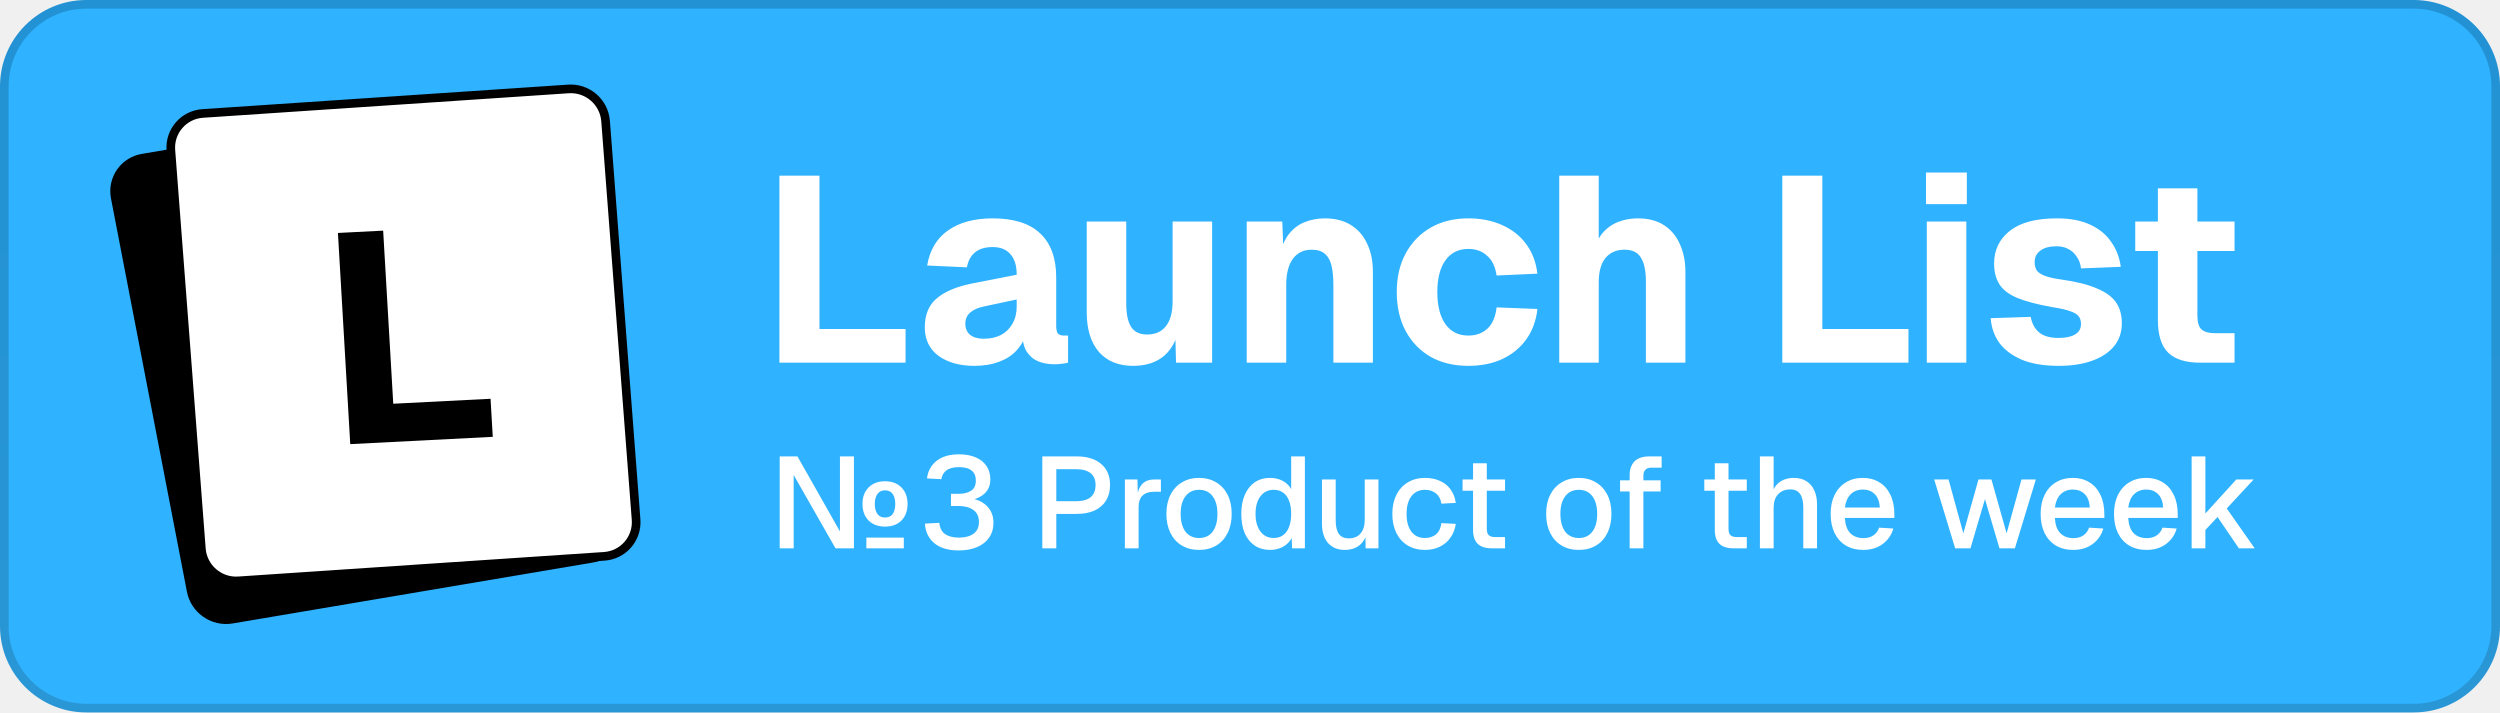
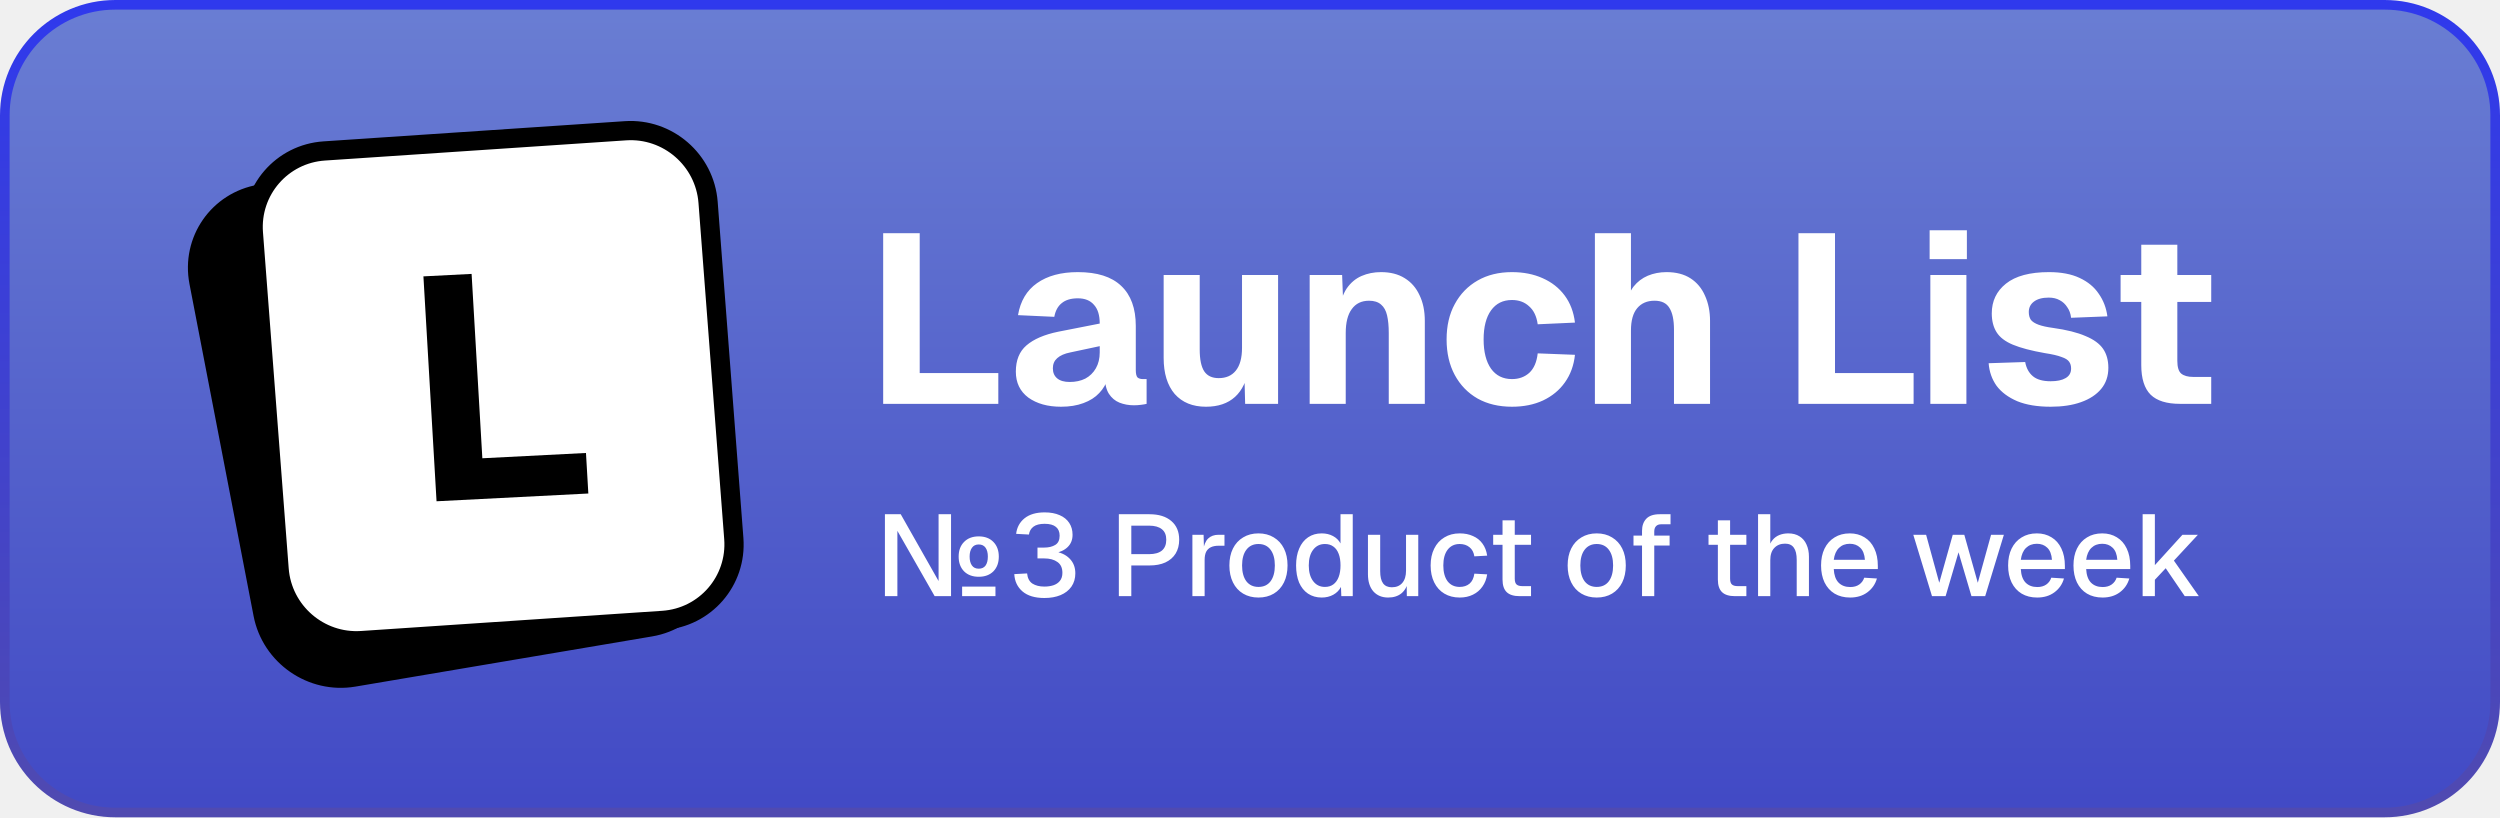
- <svg xmlns="http://www.w3.org/2000/svg" width="579" height="165" viewBox="0 0 579 165" fill="none">
-   <rect x="1" y="1" width="577" height="163" rx="19" fill="#2FB2FF" stroke="url(#paint0_linear_9_24)" stroke-width="2" />
-   <rect x="1.176" y="0.815" width="100.736" height="108.769" rx="8" transform="matrix(0.985991 -0.166796 0.189589 0.981864 23.8619 37.3468)" fill="black" stroke="black" stroke-width="2" />
-   <rect x="1.074" y="0.93" width="100.906" height="108.562" rx="8" transform="matrix(0.99776 -0.0668921 0.0763008 0.997085 37.8203 25.9581)" fill="white" stroke="black" stroke-width="2" />
-   <path d="M81.118 102.858L78.265 53.951L88.739 53.416L91.427 99.498L85.289 93.801L113.611 92.354L114.126 101.171L81.118 102.858Z" fill="black" />
-   <path d="M200.65 127V124.51H209.32V127H200.65ZM180.58 127V105.7H184.69L194.53 123.07V105.7H197.77V127H193.51L183.82 110.02V127H180.58ZM204.97 121.96C203.37 121.96 202.1 121.49 201.16 120.55C200.22 119.59 199.75 118.31 199.75 116.71C199.75 115.11 200.22 113.84 201.16 112.9C202.1 111.94 203.37 111.46 204.97 111.46C206.57 111.46 207.84 111.94 208.78 112.9C209.72 113.86 210.19 115.13 210.19 116.71C210.19 118.31 209.72 119.59 208.78 120.55C207.84 121.49 206.57 121.96 204.97 121.96ZM204.97 119.86C205.75 119.86 206.34 119.59 206.74 119.05C207.14 118.49 207.34 117.71 207.34 116.71C207.34 115.73 207.14 114.96 206.74 114.4C206.34 113.84 205.75 113.56 204.97 113.56C204.19 113.56 203.6 113.85 203.2 114.43C202.8 114.99 202.6 115.75 202.6 116.71C202.6 117.69 202.8 118.46 203.2 119.02C203.6 119.58 204.19 119.86 204.97 119.86ZM222.045 127.48C219.585 127.48 217.685 126.91 216.345 125.77C215.025 124.63 214.315 123.13 214.215 121.27L217.545 121.09C217.665 122.31 218.125 123.19 218.925 123.73C219.745 124.25 220.785 124.51 222.045 124.51C222.885 124.51 223.655 124.4 224.355 124.18C225.075 123.94 225.645 123.56 226.065 123.04C226.505 122.5 226.725 121.8 226.725 120.94C226.725 119.66 226.295 118.72 225.435 118.12C224.575 117.5 223.435 117.19 222.015 117.19H220.245V114.37H222.015C223.155 114.37 224.105 114.14 224.865 113.68C225.625 113.22 226.005 112.42 226.005 111.28C226.005 110.28 225.685 109.52 225.045 109C224.405 108.46 223.425 108.19 222.105 108.19C220.825 108.19 219.855 108.44 219.195 108.94C218.535 109.44 218.145 110.12 218.025 110.98L214.695 110.8C214.895 109.12 215.625 107.77 216.885 106.75C218.165 105.73 219.905 105.22 222.105 105.22C223.625 105.22 224.925 105.46 226.005 105.94C227.085 106.4 227.915 107.07 228.495 107.95C229.075 108.83 229.365 109.86 229.365 111.04C229.365 112.34 228.945 113.4 228.105 114.22C227.285 115.04 226.075 115.6 224.475 115.9V115.36C226.215 115.58 227.585 116.2 228.585 117.22C229.585 118.22 230.085 119.5 230.085 121.06C230.085 122.4 229.745 123.56 229.065 124.54C228.385 125.5 227.445 126.23 226.245 126.73C225.045 127.23 223.645 127.48 222.045 127.48ZM241.4 127V105.7H249.35C251.79 105.7 253.69 106.29 255.05 107.47C256.41 108.63 257.09 110.25 257.09 112.33C257.09 113.71 256.78 114.91 256.16 115.93C255.54 116.93 254.65 117.7 253.49 118.24C252.35 118.76 250.97 119.02 249.35 119.02H244.64V127H241.4ZM244.64 116.08H249.26C250.72 116.08 251.83 115.77 252.59 115.15C253.35 114.51 253.73 113.57 253.73 112.33C253.73 111.11 253.35 110.2 252.59 109.6C251.83 108.98 250.72 108.67 249.26 108.67H244.64V116.08ZM260.523 127V111.04H263.433L263.553 115.27L263.283 115.18C263.503 113.74 263.943 112.69 264.603 112.03C265.283 111.37 266.193 111.04 267.333 111.04H268.863V113.89H267.333C266.533 113.89 265.863 114.02 265.323 114.28C264.783 114.54 264.373 114.94 264.093 115.48C263.833 116.02 263.703 116.72 263.703 117.58V127H260.523ZM277.699 127.36C276.179 127.36 274.849 127.02 273.709 126.34C272.569 125.66 271.689 124.69 271.069 123.43C270.449 122.17 270.139 120.7 270.139 119.02C270.139 117.32 270.449 115.85 271.069 114.61C271.689 113.37 272.569 112.41 273.709 111.73C274.849 111.03 276.179 110.68 277.699 110.68C279.219 110.68 280.549 111.03 281.689 111.73C282.829 112.41 283.709 113.37 284.329 114.61C284.949 115.85 285.259 117.32 285.259 119.02C285.259 120.7 284.949 122.17 284.329 123.43C283.709 124.69 282.829 125.66 281.689 126.34C280.549 127.02 279.219 127.36 277.699 127.36ZM277.699 124.6C279.059 124.6 280.109 124.11 280.849 123.13C281.589 122.13 281.959 120.76 281.959 119.02C281.959 117.28 281.589 115.92 280.849 114.94C280.109 113.94 279.059 113.44 277.699 113.44C276.359 113.44 275.309 113.94 274.549 114.94C273.809 115.92 273.439 117.28 273.439 119.02C273.439 120.76 273.809 122.13 274.549 123.13C275.309 124.11 276.359 124.6 277.699 124.6ZM294.143 127.36C292.783 127.36 291.593 127.02 290.573 126.34C289.573 125.66 288.803 124.7 288.263 123.46C287.743 122.2 287.483 120.72 287.483 119.02C287.483 117.32 287.753 115.85 288.293 114.61C288.833 113.35 289.603 112.38 290.603 111.7C291.603 111.02 292.783 110.68 294.143 110.68C295.243 110.68 296.223 110.91 297.083 111.37C297.943 111.83 298.593 112.47 299.033 113.29V105.7H302.213V127H299.243L299.153 124.6C298.713 125.46 298.043 126.14 297.143 126.64C296.263 127.12 295.263 127.36 294.143 127.36ZM294.983 124.6C295.843 124.6 296.573 124.38 297.173 123.94C297.773 123.5 298.233 122.86 298.553 122.02C298.873 121.18 299.033 120.18 299.033 119.02C299.033 117.82 298.873 116.81 298.553 115.99C298.233 115.15 297.773 114.52 297.173 114.1C296.573 113.66 295.843 113.44 294.983 113.44C293.703 113.44 292.683 113.94 291.923 114.94C291.163 115.92 290.783 117.28 290.783 119.02C290.783 120.74 291.163 122.1 291.923 123.1C292.683 124.1 293.703 124.6 294.983 124.6ZM311.418 127.36C309.818 127.36 308.538 126.83 307.578 125.77C306.638 124.69 306.168 123.2 306.168 121.3V111.04H309.348V120.49C309.348 121.93 309.598 122.99 310.098 123.67C310.598 124.35 311.358 124.69 312.378 124.69C313.538 124.69 314.438 124.32 315.078 123.58C315.738 122.82 316.068 121.76 316.068 120.4V111.04H319.248V127H316.278L316.218 122.83L316.668 123.01C316.388 124.41 315.798 125.49 314.898 126.25C313.998 126.99 312.838 127.36 311.418 127.36ZM330.023 127.36C328.503 127.36 327.173 127.02 326.033 126.34C324.893 125.66 324.013 124.69 323.393 123.43C322.773 122.17 322.463 120.7 322.463 119.02C322.463 117.34 322.773 115.88 323.393 114.64C324.013 113.38 324.893 112.41 326.033 111.73C327.173 111.03 328.503 110.68 330.023 110.68C331.323 110.68 332.473 110.91 333.473 111.37C334.493 111.81 335.313 112.46 335.933 113.32C336.573 114.18 336.983 115.23 337.163 116.47L333.833 116.65C333.673 115.61 333.253 114.82 332.573 114.28C331.893 113.72 331.043 113.44 330.023 113.44C328.683 113.44 327.633 113.94 326.873 114.94C326.133 115.92 325.763 117.28 325.763 119.02C325.763 120.76 326.133 122.13 326.873 123.13C327.633 124.11 328.683 124.6 330.023 124.6C331.043 124.6 331.893 124.32 332.573 123.76C333.253 123.18 333.673 122.31 333.833 121.15L337.163 121.33C336.983 122.55 336.573 123.61 335.933 124.51C335.313 125.41 334.493 126.11 333.473 126.61C332.473 127.11 331.323 127.36 330.023 127.36ZM345.599 127C344.079 127 342.959 126.65 342.239 125.95C341.519 125.25 341.159 124.16 341.159 122.68V107.29H344.339V122.44C344.339 123.18 344.499 123.69 344.819 123.97C345.139 124.25 345.629 124.39 346.289 124.39H348.569V127H345.599ZM338.729 113.65V111.04H348.569V113.65H338.729ZM365.648 127.36C364.128 127.36 362.798 127.02 361.658 126.34C360.518 125.66 359.638 124.69 359.018 123.43C358.398 122.17 358.088 120.7 358.088 119.02C358.088 117.32 358.398 115.85 359.018 114.61C359.638 113.37 360.518 112.41 361.658 111.73C362.798 111.03 364.128 110.68 365.648 110.68C367.168 110.68 368.498 111.03 369.638 111.73C370.778 112.41 371.658 113.37 372.278 114.61C372.898 115.85 373.208 117.32 373.208 119.02C373.208 120.7 372.898 122.17 372.278 123.43C371.658 124.69 370.778 125.66 369.638 126.34C368.498 127.02 367.168 127.36 365.648 127.36ZM365.648 124.6C367.008 124.6 368.058 124.11 368.798 123.13C369.538 122.13 369.908 120.76 369.908 119.02C369.908 117.28 369.538 115.92 368.798 114.94C368.058 113.94 367.008 113.44 365.648 113.44C364.308 113.44 363.258 113.94 362.498 114.94C361.758 115.92 361.388 117.28 361.388 119.02C361.388 120.76 361.758 122.13 362.498 123.13C363.258 124.11 364.308 124.6 365.648 124.6ZM377.427 127V110.02C377.427 108.7 377.797 107.65 378.537 106.87C379.277 106.09 380.437 105.7 382.017 105.7H384.837V108.31H382.437C381.817 108.31 381.357 108.48 381.057 108.82C380.757 109.14 380.607 109.6 380.607 110.2V127H377.427ZM375.207 113.83V111.25H384.597V113.83H375.207ZM401.585 127C400.065 127 398.945 126.65 398.225 125.95C397.505 125.25 397.145 124.16 397.145 122.68V107.29H400.325V122.44C400.325 123.18 400.485 123.69 400.805 123.97C401.125 124.25 401.615 124.39 402.275 124.39H404.555V127H401.585ZM394.715 113.65V111.04H404.555V113.65H394.715ZM407.594 127V105.7H410.774V114.64L410.384 114.58C410.564 113.68 410.894 112.95 411.374 112.39C411.854 111.81 412.444 111.38 413.144 111.1C413.844 110.82 414.614 110.68 415.454 110.68C416.614 110.68 417.594 110.94 418.394 111.46C419.194 111.96 419.794 112.67 420.194 113.59C420.614 114.51 420.824 115.56 420.824 116.74V127H417.644V117.58C417.644 116.14 417.394 115.08 416.894 114.4C416.414 113.7 415.654 113.35 414.614 113.35C413.454 113.35 412.524 113.72 411.824 114.46C411.124 115.18 410.774 116.24 410.774 117.64V127H407.594ZM431.537 127.36C429.977 127.36 428.627 127.02 427.487 126.34C426.367 125.66 425.497 124.69 424.877 123.43C424.277 122.17 423.977 120.7 423.977 119.02C423.977 117.34 424.277 115.88 424.877 114.64C425.497 113.38 426.367 112.41 427.487 111.73C428.607 111.03 429.927 110.68 431.447 110.68C432.887 110.68 434.157 111.02 435.257 111.7C436.357 112.36 437.207 113.32 437.807 114.58C438.427 115.84 438.737 117.36 438.737 119.14V119.95H427.277C427.357 121.51 427.767 122.68 428.507 123.46C429.267 124.24 430.287 124.63 431.567 124.63C432.507 124.63 433.287 124.41 433.907 123.97C434.527 123.53 434.957 122.94 435.197 122.2L438.497 122.41C438.077 123.89 437.247 125.09 436.007 126.01C434.787 126.91 433.297 127.36 431.537 127.36ZM427.277 117.55H435.377C435.277 116.13 434.867 115.08 434.147 114.4C433.447 113.72 432.547 113.38 431.447 113.38C430.307 113.38 429.367 113.74 428.627 114.46C427.907 115.16 427.457 116.19 427.277 117.55ZM452.817 127L447.957 111.04H451.287L454.707 123.52L458.217 111.04H461.217L464.727 123.52L468.177 111.04H471.507L466.647 127H463.077L459.717 115.6L456.357 127H452.817ZM480.17 127.36C478.61 127.36 477.26 127.02 476.12 126.34C475 125.66 474.13 124.69 473.51 123.43C472.91 122.17 472.61 120.7 472.61 119.02C472.61 117.34 472.91 115.88 473.51 114.64C474.13 113.38 475 112.41 476.12 111.73C477.24 111.03 478.56 110.68 480.08 110.68C481.52 110.68 482.79 111.02 483.89 111.7C484.99 112.36 485.84 113.32 486.44 114.58C487.06 115.84 487.37 117.36 487.37 119.14V119.95H475.91C475.99 121.51 476.4 122.68 477.14 123.46C477.9 124.24 478.92 124.63 480.2 124.63C481.14 124.63 481.92 124.41 482.54 123.97C483.16 123.53 483.59 122.94 483.83 122.2L487.13 122.41C486.71 123.89 485.88 125.09 484.64 126.01C483.42 126.91 481.93 127.36 480.17 127.36ZM475.91 117.55H484.01C483.91 116.13 483.5 115.08 482.78 114.4C482.08 113.72 481.18 113.38 480.08 113.38C478.94 113.38 478 113.74 477.26 114.46C476.54 115.16 476.09 116.19 475.91 117.55ZM497.162 127.36C495.602 127.36 494.252 127.02 493.112 126.34C491.992 125.66 491.122 124.69 490.502 123.43C489.902 122.17 489.602 120.7 489.602 119.02C489.602 117.34 489.902 115.88 490.502 114.64C491.122 113.38 491.992 112.41 493.112 111.73C494.232 111.03 495.552 110.68 497.072 110.68C498.512 110.68 499.782 111.02 500.882 111.7C501.982 112.36 502.832 113.32 503.432 114.58C504.052 115.84 504.362 117.36 504.362 119.14V119.95H492.902C492.982 121.51 493.392 122.68 494.132 123.46C494.892 124.24 495.912 124.63 497.192 124.63C498.132 124.63 498.912 124.41 499.532 123.97C500.152 123.53 500.582 122.94 500.822 122.2L504.122 122.41C503.702 123.89 502.872 125.09 501.632 126.01C500.412 126.91 498.922 127.36 497.162 127.36ZM492.902 117.55H501.002C500.902 116.13 500.492 115.08 499.772 114.4C499.072 113.72 498.172 113.38 497.072 113.38C495.932 113.38 494.992 113.74 494.252 114.46C493.532 115.16 493.082 116.19 492.902 117.55ZM507.584 127V105.7H510.764V118.93L517.934 111.04H521.954L515.714 117.76L522.194 127H518.534L513.584 119.74L510.764 122.74V127H507.584Z" fill="white" />
-   <path d="M180.514 84V40.69H189.786V81.499L184.662 76.192H209.733V84H180.514ZM225.646 84.732C222.271 84.732 219.505 83.959 217.35 82.414C215.235 80.828 214.178 78.632 214.178 75.826C214.178 72.939 215.073 70.722 216.862 69.177C218.692 67.591 221.376 66.432 224.914 65.7L235.467 63.626C235.467 61.511 234.979 59.925 234.003 58.868C233.068 57.77 231.705 57.221 229.916 57.221C228.167 57.221 226.805 57.628 225.829 58.441C224.853 59.214 224.223 60.373 223.938 61.918L214.727 61.491C215.337 57.912 216.943 55.208 219.546 53.378C222.189 51.507 225.646 50.572 229.916 50.572C234.796 50.572 238.456 51.731 240.896 54.049C243.377 56.367 244.617 59.763 244.617 64.236V75.399C244.617 76.334 244.759 76.965 245.044 77.29C245.369 77.575 245.837 77.717 246.447 77.717H247.362V84C247.077 84.081 246.61 84.163 245.959 84.244C245.349 84.325 244.739 84.366 244.129 84.366C242.828 84.366 241.608 84.142 240.469 83.695C239.371 83.248 238.476 82.495 237.785 81.438C237.094 80.34 236.748 78.795 236.748 76.802L237.541 77.412C237.134 78.876 236.402 80.157 235.345 81.255C234.328 82.353 232.986 83.207 231.319 83.817C229.692 84.427 227.801 84.732 225.646 84.732ZM227.842 78.449C229.347 78.449 230.668 78.164 231.807 77.595C232.946 76.985 233.84 76.111 234.491 74.972C235.142 73.833 235.467 72.491 235.467 70.946V69.36L228.025 70.946C226.561 71.231 225.443 71.719 224.67 72.41C223.938 73.061 223.572 73.915 223.572 74.972C223.572 76.07 223.938 76.924 224.67 77.534C225.402 78.144 226.459 78.449 227.842 78.449ZM262.425 84.732C259.05 84.732 256.406 83.654 254.495 81.499C252.624 79.303 251.689 76.253 251.689 72.349V51.304H260.839V70.214C260.839 72.735 261.225 74.586 261.998 75.765C262.771 76.904 263.991 77.473 265.658 77.473C267.529 77.473 268.972 76.843 269.989 75.582C271.046 74.281 271.575 72.349 271.575 69.787V51.304H280.725V84H272.368L272.124 74.606L273.283 74.85C272.795 78.103 271.636 80.564 269.806 82.231C267.976 83.898 265.516 84.732 262.425 84.732ZM288.742 84V51.304H296.977L297.343 60.881L296.184 60.576C296.509 58.136 297.16 56.184 298.136 54.72C299.152 53.256 300.413 52.199 301.918 51.548C303.422 50.897 305.069 50.572 306.859 50.572C309.217 50.572 311.21 51.08 312.837 52.097C314.504 53.114 315.765 54.557 316.619 56.428C317.513 58.258 317.961 60.434 317.961 62.955V84H308.811V66.005C308.811 64.256 308.668 62.772 308.384 61.552C308.099 60.332 307.591 59.417 306.859 58.807C306.127 58.156 305.11 57.831 303.809 57.831C301.897 57.831 300.433 58.543 299.417 59.966C298.4 61.349 297.892 63.362 297.892 66.005V84H288.742ZM340.081 84.732C336.747 84.732 333.839 84.041 331.358 82.658C328.878 81.235 326.946 79.242 325.563 76.68C324.181 74.118 323.489 71.109 323.489 67.652C323.489 64.195 324.181 61.206 325.563 58.685C326.946 56.123 328.878 54.13 331.358 52.707C333.839 51.284 336.747 50.572 340.081 50.572C342.969 50.572 345.551 51.08 347.828 52.097C350.146 53.114 352.017 54.578 353.44 56.489C354.864 58.4 355.738 60.698 356.063 63.382L346.608 63.809C346.324 61.776 345.592 60.251 344.412 59.234C343.274 58.177 341.83 57.648 340.081 57.648C337.804 57.648 336.035 58.522 334.774 60.271C333.514 62.02 332.883 64.48 332.883 67.652C332.883 70.824 333.514 73.305 334.774 75.094C336.035 76.843 337.804 77.717 340.081 77.717C341.83 77.717 343.294 77.188 344.473 76.131C345.653 75.033 346.364 73.386 346.608 71.19L356.063 71.556C355.779 74.24 354.925 76.578 353.501 78.571C352.119 80.523 350.268 82.048 347.95 83.146C345.673 84.203 343.05 84.732 340.081 84.732ZM361.12 84V40.69H370.27V58.929H369.05C369.375 57.018 370.005 55.452 370.941 54.232C371.917 53.012 373.116 52.097 374.54 51.487C376.004 50.877 377.59 50.572 379.298 50.572C381.738 50.572 383.771 51.101 385.398 52.158C387.024 53.215 388.244 54.679 389.058 56.55C389.912 58.421 390.339 60.556 390.339 62.955V84H381.189V65.151C381.189 62.711 380.802 60.881 380.03 59.661C379.298 58.441 378.037 57.831 376.248 57.831C374.377 57.831 372.913 58.461 371.856 59.722C370.798 60.983 370.27 62.874 370.27 65.395V84H361.12ZM412.779 84V40.69H422.051V81.499L416.927 76.192H441.998V84H412.779ZM446.246 84V51.304H455.396V84H446.246ZM446.063 47.278V39.958H455.518V47.278H446.063ZM476.775 84.732C473.4 84.732 470.574 84.264 468.296 83.329C466.019 82.353 464.27 81.052 463.05 79.425C461.871 77.758 461.2 75.846 461.037 73.691L470.309 73.386C470.594 74.931 471.245 76.131 472.261 76.985C473.278 77.839 474.783 78.266 476.775 78.266C478.402 78.266 479.663 78.002 480.557 77.473C481.493 76.944 481.96 76.131 481.96 75.033C481.96 74.342 481.798 73.772 481.472 73.325C481.147 72.837 480.496 72.43 479.52 72.105C478.585 71.739 477.182 71.414 475.311 71.129C471.855 70.519 469.15 69.807 467.198 68.994C465.246 68.181 463.864 67.123 463.05 65.822C462.237 64.521 461.83 62.935 461.83 61.064C461.83 57.933 463.03 55.411 465.429 53.5C467.869 51.548 471.509 50.572 476.348 50.572C479.439 50.572 482.021 51.06 484.095 52.036C486.21 53.012 487.837 54.354 488.975 56.062C490.155 57.729 490.887 59.641 491.171 61.796L481.96 62.162C481.838 61.105 481.513 60.21 480.984 59.478C480.496 58.705 479.866 58.116 479.093 57.709C478.321 57.262 477.385 57.038 476.287 57.038C474.661 57.038 473.4 57.384 472.505 58.075C471.651 58.726 471.224 59.6 471.224 60.698C471.224 61.511 471.407 62.182 471.773 62.711C472.18 63.199 472.831 63.606 473.725 63.931C474.62 64.256 475.82 64.521 477.324 64.724C480.822 65.212 483.587 65.903 485.62 66.798C487.694 67.652 489.179 68.73 490.073 70.031C490.968 71.332 491.415 72.939 491.415 74.85C491.415 76.965 490.805 78.754 489.585 80.218C488.365 81.682 486.657 82.8 484.461 83.573C482.306 84.346 479.744 84.732 476.775 84.732ZM509.589 84C506.213 84 503.733 83.227 502.147 81.682C500.561 80.096 499.768 77.595 499.768 74.179V43.618H508.918V73.081C508.918 74.667 509.243 75.745 509.894 76.314C510.585 76.883 511.602 77.168 512.944 77.168H517.519V84H509.589ZM494.522 58.136V51.304H517.519V58.136H494.522Z" fill="white" />
+ <svg xmlns="http://www.w3.org/2000/svg" width="260" height="85" viewBox="0 0 260 85" fill="none">
+   <rect x="0.5" y="0.5" width="259" height="84" rx="11.5" fill="url(#paint0_linear_12_113)" stroke="url(#paint1_linear_12_113)" />
+   <rect x="1.176" y="0.815" width="47.313" height="51.169" rx="8" transform="matrix(0.985991 -0.166796 0.189589 0.981864 17.8619 20.9161)" fill="black" stroke="black" stroke-width="2" />
+   <rect x="1.074" y="0.93" width="47.395" height="51.07" rx="8" transform="matrix(0.99776 -0.0668921 0.0763008 0.997085 24.5982 15.3787)" fill="white" stroke="black" stroke-width="2" />
+   <path d="M45.401 52.132L44.036 28.742L49.046 28.486L50.331 50.526L47.396 47.801L60.941 47.109L61.187 51.325L45.401 52.132Z" fill="black" />
+   <path d="M91.85 42V24.25H95.65V40.975L93.55 38.8H103.825V42H91.85ZM110.347 42.3C108.963 42.3 107.83 41.983 106.947 41.35C106.08 40.7 105.647 39.8 105.647 38.65C105.647 37.467 106.013 36.558 106.747 35.925C107.497 35.275 108.597 34.8 110.047 34.5L114.372 33.65C114.372 32.783 114.172 32.133 113.772 31.7C113.388 31.25 112.83 31.025 112.097 31.025C111.38 31.025 110.822 31.192 110.422 31.525C110.022 31.842 109.763 32.317 109.647 32.95L105.872 32.775C106.122 31.308 106.78 30.2 107.847 29.45C108.93 28.683 110.347 28.3 112.097 28.3C114.097 28.3 115.597 28.775 116.597 29.725C117.613 30.675 118.122 32.067 118.122 33.9V38.475C118.122 38.858 118.18 39.117 118.297 39.25C118.43 39.367 118.622 39.425 118.872 39.425H119.247V42C119.13 42.033 118.938 42.067 118.672 42.1C118.422 42.133 118.172 42.15 117.922 42.15C117.388 42.15 116.888 42.058 116.422 41.875C115.972 41.692 115.605 41.383 115.322 40.95C115.038 40.5 114.897 39.867 114.897 39.05L115.222 39.3C115.055 39.9 114.755 40.425 114.322 40.875C113.905 41.325 113.355 41.675 112.672 41.925C112.005 42.175 111.23 42.3 110.347 42.3ZM111.247 39.725C111.863 39.725 112.405 39.608 112.872 39.375C113.338 39.125 113.705 38.767 113.972 38.3C114.238 37.833 114.372 37.283 114.372 36.65V36L111.322 36.65C110.722 36.767 110.263 36.967 109.947 37.25C109.647 37.517 109.497 37.867 109.497 38.3C109.497 38.75 109.647 39.1 109.947 39.35C110.247 39.6 110.68 39.725 111.247 39.725ZM125.42 42.3C124.037 42.3 122.953 41.858 122.17 40.975C121.403 40.075 121.02 38.825 121.02 37.225V28.6H124.77V36.35C124.77 37.383 124.928 38.142 125.245 38.625C125.562 39.092 126.062 39.325 126.745 39.325C127.512 39.325 128.103 39.067 128.52 38.55C128.953 38.017 129.17 37.225 129.17 36.175V28.6H132.92V42H129.495L129.395 38.15L129.87 38.25C129.67 39.583 129.195 40.592 128.445 41.275C127.695 41.958 126.687 42.3 125.42 42.3ZM136.206 42V28.6H139.581L139.731 32.525L139.256 32.4C139.389 31.4 139.656 30.6 140.056 30C140.472 29.4 140.989 28.967 141.606 28.7C142.222 28.433 142.897 28.3 143.631 28.3C144.597 28.3 145.414 28.508 146.081 28.925C146.764 29.342 147.281 29.933 147.631 30.7C147.997 31.45 148.181 32.342 148.181 33.375V42H144.431V34.625C144.431 33.908 144.372 33.3 144.256 32.8C144.139 32.3 143.931 31.925 143.631 31.675C143.331 31.408 142.914 31.275 142.381 31.275C141.597 31.275 140.997 31.567 140.581 32.15C140.164 32.717 139.956 33.542 139.956 34.625V42H136.206ZM157.246 42.3C155.88 42.3 154.688 42.017 153.671 41.45C152.655 40.867 151.863 40.05 151.296 39C150.73 37.95 150.446 36.717 150.446 35.3C150.446 33.883 150.73 32.658 151.296 31.625C151.863 30.575 152.655 29.758 153.671 29.175C154.688 28.592 155.88 28.3 157.246 28.3C158.43 28.3 159.488 28.508 160.421 28.925C161.371 29.342 162.138 29.942 162.721 30.725C163.305 31.508 163.663 32.45 163.796 33.55L159.921 33.725C159.805 32.892 159.505 32.267 159.021 31.85C158.555 31.417 157.963 31.2 157.246 31.2C156.313 31.2 155.588 31.558 155.071 32.275C154.555 32.992 154.296 34 154.296 35.3C154.296 36.6 154.555 37.617 155.071 38.35C155.588 39.067 156.313 39.425 157.246 39.425C157.963 39.425 158.563 39.208 159.046 38.775C159.53 38.325 159.821 37.65 159.921 36.75L163.796 36.9C163.68 38 163.33 38.958 162.746 39.775C162.18 40.575 161.421 41.2 160.471 41.65C159.538 42.083 158.463 42.3 157.246 42.3ZM165.869 42V24.25H169.619V31.725H169.119C169.252 30.942 169.51 30.3 169.894 29.8C170.294 29.3 170.785 28.925 171.369 28.675C171.969 28.425 172.619 28.3 173.319 28.3C174.319 28.3 175.152 28.517 175.819 28.95C176.485 29.383 176.985 29.983 177.319 30.75C177.669 31.517 177.844 32.392 177.844 33.375V42H174.094V34.275C174.094 33.275 173.935 32.525 173.619 32.025C173.319 31.525 172.802 31.275 172.069 31.275C171.302 31.275 170.702 31.533 170.269 32.05C169.835 32.567 169.619 33.342 169.619 34.375V42H165.869ZM187.04 42V24.25H190.84V40.975L188.74 38.8H199.015V42H187.04ZM200.756 42V28.6H204.506V42H200.756ZM200.681 26.95V23.95H204.556V26.95H200.681ZM213.269 42.3C211.885 42.3 210.727 42.108 209.794 41.725C208.86 41.325 208.144 40.792 207.644 40.125C207.16 39.442 206.885 38.658 206.819 37.775L210.619 37.65C210.735 38.283 211.002 38.775 211.419 39.125C211.835 39.475 212.452 39.65 213.269 39.65C213.935 39.65 214.452 39.542 214.819 39.325C215.202 39.108 215.394 38.775 215.394 38.325C215.394 38.042 215.327 37.808 215.194 37.625C215.06 37.425 214.794 37.258 214.394 37.125C214.01 36.975 213.435 36.842 212.669 36.725C211.252 36.475 210.144 36.183 209.344 35.85C208.544 35.517 207.977 35.083 207.644 34.55C207.31 34.017 207.144 33.367 207.144 32.6C207.144 31.317 207.635 30.283 208.619 29.5C209.619 28.7 211.11 28.3 213.094 28.3C214.36 28.3 215.419 28.5 216.269 28.9C217.135 29.3 217.802 29.85 218.269 30.55C218.752 31.233 219.052 32.017 219.169 32.9L215.394 33.05C215.344 32.617 215.21 32.25 214.994 31.95C214.794 31.633 214.535 31.392 214.219 31.225C213.902 31.042 213.519 30.95 213.069 30.95C212.402 30.95 211.885 31.092 211.519 31.375C211.169 31.642 210.994 32 210.994 32.45C210.994 32.783 211.069 33.058 211.219 33.275C211.385 33.475 211.652 33.642 212.019 33.775C212.385 33.908 212.877 34.017 213.494 34.1C214.927 34.3 216.06 34.583 216.894 34.95C217.744 35.3 218.352 35.742 218.719 36.275C219.085 36.808 219.269 37.467 219.269 38.25C219.269 39.117 219.019 39.85 218.519 40.45C218.019 41.05 217.319 41.508 216.419 41.825C215.535 42.142 214.485 42.3 213.269 42.3ZM226.717 42C225.333 42 224.317 41.683 223.667 41.05C223.017 40.4 222.692 39.375 222.692 37.975V25.45H226.442V37.525C226.442 38.175 226.575 38.617 226.842 38.85C227.125 39.083 227.542 39.2 228.092 39.2H229.967V42H226.717ZM220.542 31.4V28.6H229.967V31.4H220.542Z" fill="white" />
+   <path d="M100.06 62V61.004H103.528V62H100.06ZM92.032 62V53.48H93.676L97.612 60.428V53.48H98.908V62H97.204L93.328 55.208V62H92.032ZM101.788 59.984C101.148 59.984 100.64 59.796 100.264 59.42C99.888 59.036 99.7 58.524 99.7 57.884C99.7 57.244 99.888 56.736 100.264 56.36C100.64 55.976 101.148 55.784 101.788 55.784C102.428 55.784 102.936 55.976 103.312 56.36C103.688 56.744 103.876 57.252 103.876 57.884C103.876 58.524 103.688 59.036 103.312 59.42C102.936 59.796 102.428 59.984 101.788 59.984ZM101.788 59.144C102.1 59.144 102.336 59.036 102.496 58.82C102.656 58.596 102.736 58.284 102.736 57.884C102.736 57.492 102.656 57.184 102.496 56.96C102.336 56.736 102.1 56.624 101.788 56.624C101.476 56.624 101.24 56.74 101.08 56.972C100.92 57.196 100.84 57.5 100.84 57.884C100.84 58.276 100.92 58.584 101.08 58.808C101.24 59.032 101.476 59.144 101.788 59.144ZM108.618 62.192C107.634 62.192 106.874 61.964 106.338 61.508C105.81 61.052 105.526 60.452 105.486 59.708L106.818 59.636C106.866 60.124 107.05 60.476 107.37 60.692C107.698 60.9 108.114 61.004 108.618 61.004C108.954 61.004 109.262 60.96 109.542 60.872C109.83 60.776 110.058 60.624 110.226 60.416C110.402 60.2 110.49 59.92 110.49 59.576C110.49 59.064 110.318 58.688 109.974 58.448C109.63 58.2 109.174 58.076 108.606 58.076H107.898V56.948H108.606C109.062 56.948 109.442 56.856 109.746 56.672C110.05 56.488 110.202 56.168 110.202 55.712C110.202 55.312 110.074 55.008 109.818 54.8C109.562 54.584 109.17 54.476 108.642 54.476C108.13 54.476 107.742 54.576 107.478 54.776C107.214 54.976 107.058 55.248 107.01 55.592L105.678 55.52C105.758 54.848 106.05 54.308 106.554 53.9C107.066 53.492 107.762 53.288 108.642 53.288C109.25 53.288 109.77 53.384 110.202 53.576C110.634 53.76 110.966 54.028 111.198 54.38C111.43 54.732 111.546 55.144 111.546 55.616C111.546 56.136 111.378 56.56 111.042 56.888C110.714 57.216 110.23 57.44 109.59 57.56V57.344C110.286 57.432 110.834 57.68 111.234 58.088C111.634 58.488 111.834 59 111.834 59.624C111.834 60.16 111.698 60.624 111.426 61.016C111.154 61.4 110.778 61.692 110.298 61.892C109.818 62.092 109.258 62.192 108.618 62.192ZM116.36 62V53.48H119.54C120.516 53.48 121.276 53.716 121.82 54.188C122.364 54.652 122.636 55.3 122.636 56.132C122.636 56.684 122.512 57.164 122.264 57.572C122.016 57.972 121.66 58.28 121.196 58.496C120.74 58.704 120.188 58.808 119.54 58.808H117.656V62H116.36ZM117.656 57.632H119.504C120.088 57.632 120.532 57.508 120.836 57.26C121.14 57.004 121.292 56.628 121.292 56.132C121.292 55.644 121.14 55.28 120.836 55.04C120.532 54.792 120.088 54.668 119.504 54.668H117.656V57.632ZM124.009 62V55.616H125.173L125.221 57.308L125.113 57.272C125.201 56.696 125.377 56.276 125.641 56.012C125.913 55.748 126.277 55.616 126.733 55.616H127.345V56.756H126.733C126.413 56.756 126.145 56.808 125.929 56.912C125.713 57.016 125.549 57.176 125.437 57.392C125.333 57.608 125.281 57.888 125.281 58.232V62H124.009ZM130.88 62.144C130.272 62.144 129.74 62.008 129.284 61.736C128.828 61.464 128.476 61.076 128.228 60.572C127.98 60.068 127.856 59.48 127.856 58.808C127.856 58.128 127.98 57.54 128.228 57.044C128.476 56.548 128.828 56.164 129.284 55.892C129.74 55.612 130.272 55.472 130.88 55.472C131.488 55.472 132.02 55.612 132.476 55.892C132.932 56.164 133.284 56.548 133.532 57.044C133.78 57.54 133.904 58.128 133.904 58.808C133.904 59.48 133.78 60.068 133.532 60.572C133.284 61.076 132.932 61.464 132.476 61.736C132.02 62.008 131.488 62.144 130.88 62.144ZM130.88 61.04C131.424 61.04 131.844 60.844 132.14 60.452C132.436 60.052 132.584 59.504 132.584 58.808C132.584 58.112 132.436 57.568 132.14 57.176C131.844 56.776 131.424 56.576 130.88 56.576C130.344 56.576 129.924 56.776 129.62 57.176C129.324 57.568 129.176 58.112 129.176 58.808C129.176 59.504 129.324 60.052 129.62 60.452C129.924 60.844 130.344 61.04 130.88 61.04ZM137.457 62.144C136.913 62.144 136.437 62.008 136.029 61.736C135.629 61.464 135.321 61.08 135.105 60.584C134.897 60.08 134.793 59.488 134.793 58.808C134.793 58.128 134.901 57.54 135.117 57.044C135.333 56.54 135.641 56.152 136.041 55.88C136.441 55.608 136.913 55.472 137.457 55.472C137.897 55.472 138.289 55.564 138.633 55.748C138.977 55.932 139.237 56.188 139.413 56.516V53.48H140.685V62H139.497L139.461 61.04C139.285 61.384 139.017 61.656 138.657 61.856C138.305 62.048 137.905 62.144 137.457 62.144ZM137.793 61.04C138.137 61.04 138.429 60.952 138.669 60.776C138.909 60.6 139.093 60.344 139.221 60.008C139.349 59.672 139.413 59.272 139.413 58.808C139.413 58.328 139.349 57.924 139.221 57.596C139.093 57.26 138.909 57.008 138.669 56.84C138.429 56.664 138.137 56.576 137.793 56.576C137.281 56.576 136.873 56.776 136.569 57.176C136.265 57.568 136.113 58.112 136.113 58.808C136.113 59.496 136.265 60.04 136.569 60.44C136.873 60.84 137.281 61.04 137.793 61.04ZM144.367 62.144C143.727 62.144 143.215 61.932 142.831 61.508C142.455 61.076 142.267 60.48 142.267 59.72V55.616H143.539V59.396C143.539 59.972 143.639 60.396 143.839 60.668C144.039 60.94 144.343 61.076 144.751 61.076C145.215 61.076 145.575 60.928 145.831 60.632C146.095 60.328 146.227 59.904 146.227 59.36V55.616H147.499V62H146.311L146.287 60.332L146.467 60.404C146.355 60.964 146.119 61.396 145.759 61.7C145.399 61.996 144.935 62.144 144.367 62.144ZM151.809 62.144C151.201 62.144 150.669 62.008 150.213 61.736C149.757 61.464 149.405 61.076 149.157 60.572C148.909 60.068 148.785 59.48 148.785 58.808C148.785 58.136 148.909 57.552 149.157 57.056C149.405 56.552 149.757 56.164 150.213 55.892C150.669 55.612 151.201 55.472 151.809 55.472C152.329 55.472 152.789 55.564 153.189 55.748C153.597 55.924 153.925 56.184 154.173 56.528C154.429 56.872 154.593 57.292 154.665 57.788L153.333 57.86C153.269 57.444 153.101 57.128 152.829 56.912C152.557 56.688 152.217 56.576 151.809 56.576C151.273 56.576 150.853 56.776 150.549 57.176C150.253 57.568 150.105 58.112 150.105 58.808C150.105 59.504 150.253 60.052 150.549 60.452C150.853 60.844 151.273 61.04 151.809 61.04C152.217 61.04 152.557 60.928 152.829 60.704C153.101 60.472 153.269 60.124 153.333 59.66L154.665 59.732C154.593 60.22 154.429 60.644 154.173 61.004C153.925 61.364 153.597 61.644 153.189 61.844C152.789 62.044 152.329 62.144 151.809 62.144ZM158.039 62C157.431 62 156.983 61.86 156.695 61.58C156.407 61.3 156.263 60.864 156.263 60.272V54.116H157.535V60.176C157.535 60.472 157.599 60.676 157.727 60.788C157.855 60.9 158.051 60.956 158.315 60.956H159.227V62H158.039ZM155.291 56.66V55.616H159.227V56.66H155.291ZM166.059 62.144C165.451 62.144 164.919 62.008 164.463 61.736C164.007 61.464 163.655 61.076 163.407 60.572C163.159 60.068 163.035 59.48 163.035 58.808C163.035 58.128 163.159 57.54 163.407 57.044C163.655 56.548 164.007 56.164 164.463 55.892C164.919 55.612 165.451 55.472 166.059 55.472C166.667 55.472 167.199 55.612 167.655 55.892C168.111 56.164 168.463 56.548 168.711 57.044C168.959 57.54 169.083 58.128 169.083 58.808C169.083 59.48 168.959 60.068 168.711 60.572C168.463 61.076 168.111 61.464 167.655 61.736C167.199 62.008 166.667 62.144 166.059 62.144ZM166.059 61.04C166.603 61.04 167.023 60.844 167.319 60.452C167.615 60.052 167.763 59.504 167.763 58.808C167.763 58.112 167.615 57.568 167.319 57.176C167.023 56.776 166.603 56.576 166.059 56.576C165.523 56.576 165.103 56.776 164.799 57.176C164.503 57.568 164.355 58.112 164.355 58.808C164.355 59.504 164.503 60.052 164.799 60.452C165.103 60.844 165.523 61.04 166.059 61.04ZM170.771 62V55.208C170.771 54.68 170.919 54.26 171.215 53.948C171.511 53.636 171.975 53.48 172.607 53.48H173.735V54.524H172.775C172.527 54.524 172.343 54.592 172.223 54.728C172.103 54.856 172.043 55.04 172.043 55.28V62H170.771ZM169.883 56.732V55.7H173.639V56.732H169.883ZM180.434 62C179.826 62 179.378 61.86 179.09 61.58C178.802 61.3 178.658 60.864 178.658 60.272V54.116H179.93V60.176C179.93 60.472 179.994 60.676 180.122 60.788C180.25 60.9 180.446 60.956 180.71 60.956H181.622V62H180.434ZM177.686 56.66V55.616H181.622V56.66H177.686ZM182.838 62V53.48H184.11V57.056L183.954 57.032C184.026 56.672 184.158 56.38 184.35 56.156C184.542 55.924 184.778 55.752 185.058 55.64C185.338 55.528 185.646 55.472 185.982 55.472C186.446 55.472 186.838 55.576 187.158 55.784C187.478 55.984 187.718 56.268 187.878 56.636C188.046 57.004 188.13 57.424 188.13 57.896V62H186.858V58.232C186.858 57.656 186.758 57.232 186.558 56.96C186.366 56.68 186.062 56.54 185.646 56.54C185.182 56.54 184.81 56.688 184.53 56.984C184.25 57.272 184.11 57.696 184.11 58.256V62H182.838ZM192.415 62.144C191.791 62.144 191.251 62.008 190.795 61.736C190.347 61.464 189.999 61.076 189.751 60.572C189.511 60.068 189.391 59.48 189.391 58.808C189.391 58.136 189.511 57.552 189.751 57.056C189.999 56.552 190.347 56.164 190.795 55.892C191.243 55.612 191.771 55.472 192.379 55.472C192.955 55.472 193.463 55.608 193.903 55.88C194.343 56.144 194.683 56.528 194.923 57.032C195.171 57.536 195.295 58.144 195.295 58.856V59.18H190.711C190.743 59.804 190.907 60.272 191.203 60.584C191.507 60.896 191.915 61.052 192.427 61.052C192.803 61.052 193.115 60.964 193.363 60.788C193.611 60.612 193.783 60.376 193.879 60.08L195.199 60.164C195.031 60.756 194.699 61.236 194.203 61.604C193.715 61.964 193.119 62.144 192.415 62.144ZM190.711 58.22H193.951C193.911 57.652 193.747 57.232 193.459 56.96C193.179 56.688 192.819 56.552 192.379 56.552C191.923 56.552 191.547 56.696 191.251 56.984C190.963 57.264 190.783 57.676 190.711 58.22ZM200.927 62L198.983 55.616H200.315L201.683 60.608L203.087 55.616H204.287L205.691 60.608L207.071 55.616H208.403L206.459 62H205.031L203.687 57.44L202.343 62H200.927ZM211.868 62.144C211.244 62.144 210.704 62.008 210.248 61.736C209.8 61.464 209.452 61.076 209.204 60.572C208.964 60.068 208.844 59.48 208.844 58.808C208.844 58.136 208.964 57.552 209.204 57.056C209.452 56.552 209.8 56.164 210.248 55.892C210.696 55.612 211.224 55.472 211.832 55.472C212.408 55.472 212.916 55.608 213.356 55.88C213.796 56.144 214.136 56.528 214.376 57.032C214.624 57.536 214.748 58.144 214.748 58.856V59.18H210.164C210.196 59.804 210.36 60.272 210.656 60.584C210.96 60.896 211.368 61.052 211.88 61.052C212.256 61.052 212.568 60.964 212.816 60.788C213.064 60.612 213.236 60.376 213.332 60.08L214.652 60.164C214.484 60.756 214.152 61.236 213.656 61.604C213.168 61.964 212.572 62.144 211.868 62.144ZM210.164 58.22H213.404C213.364 57.652 213.2 57.232 212.912 56.96C212.632 56.688 212.272 56.552 211.832 56.552C211.376 56.552 211 56.696 210.704 56.984C210.416 57.264 210.236 57.676 210.164 58.22ZM218.665 62.144C218.041 62.144 217.501 62.008 217.045 61.736C216.597 61.464 216.249 61.076 216.001 60.572C215.761 60.068 215.641 59.48 215.641 58.808C215.641 58.136 215.761 57.552 216.001 57.056C216.249 56.552 216.597 56.164 217.045 55.892C217.493 55.612 218.021 55.472 218.629 55.472C219.205 55.472 219.713 55.608 220.153 55.88C220.593 56.144 220.933 56.528 221.173 57.032C221.421 57.536 221.545 58.144 221.545 58.856V59.18H216.961C216.993 59.804 217.157 60.272 217.453 60.584C217.757 60.896 218.165 61.052 218.677 61.052C219.053 61.052 219.365 60.964 219.613 60.788C219.861 60.612 220.033 60.376 220.129 60.08L221.449 60.164C221.281 60.756 220.949 61.236 220.453 61.604C219.965 61.964 219.369 62.144 218.665 62.144ZM216.961 58.22H220.201C220.161 57.652 219.997 57.232 219.709 56.96C219.429 56.688 219.069 56.552 218.629 56.552C218.173 56.552 217.797 56.696 217.501 56.984C217.213 57.264 217.033 57.676 216.961 58.22ZM222.834 62V53.48H224.106V58.772L226.974 55.616H228.582L226.086 58.304L228.678 62H227.214L225.234 59.096L224.106 60.296V62H222.834Z" fill="white" />
  <defs>
-     <linearGradient id="paint0_linear_9_24" x1="290" y1="-2.78224e-06" x2="290" y2="165" gradientUnits="userSpaceOnUse">
-       <stop stop-color="#2292D4" />
-       <stop offset="1" stop-color="#2996D5" />
+     <linearGradient id="paint0_linear_12_113" x1="130" y1="0" x2="130" y2="85" gradientUnits="userSpaceOnUse">
+       <stop stop-color="#6A7ED3" />
+       <stop offset="1" stop-color="#4149C5" />
+     </linearGradient>
+     <linearGradient id="paint1_linear_12_113" x1="130" y1="0" x2="130" y2="85" gradientUnits="userSpaceOnUse">
+       <stop stop-color="#2F39ED" />
+       <stop offset="1" stop-color="#504AB0" />
    </linearGradient>
  </defs>
</svg>
